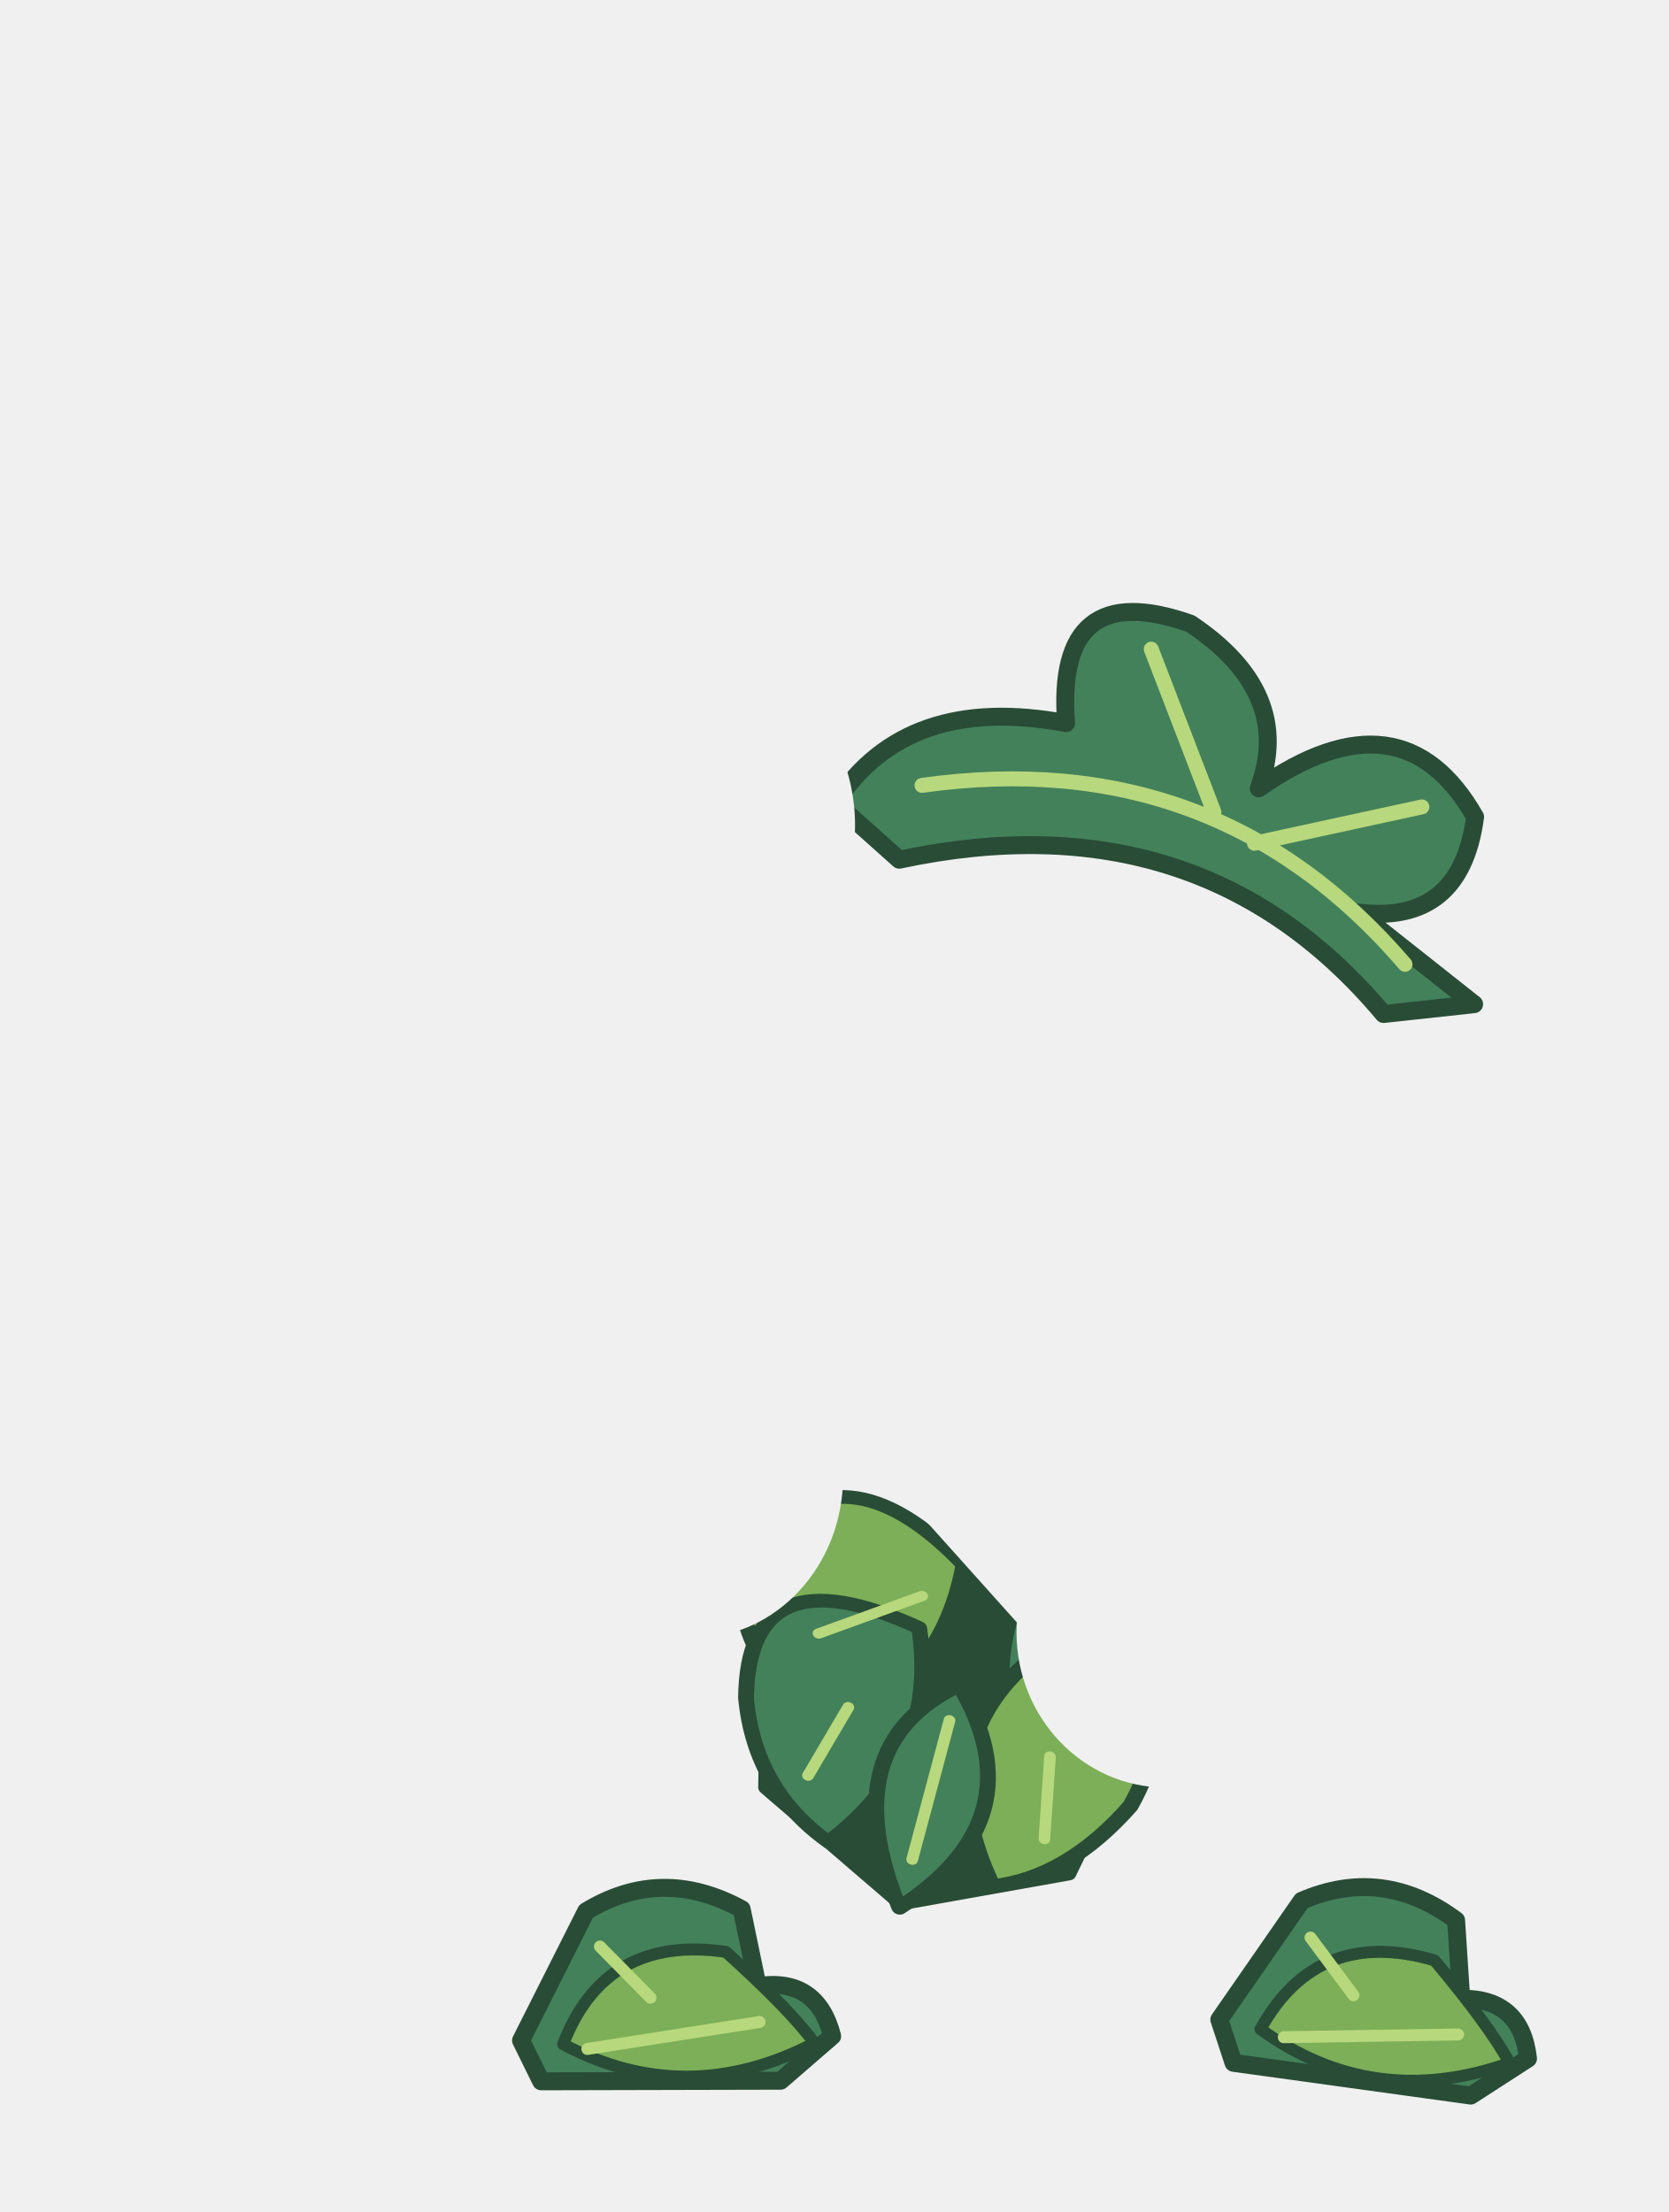
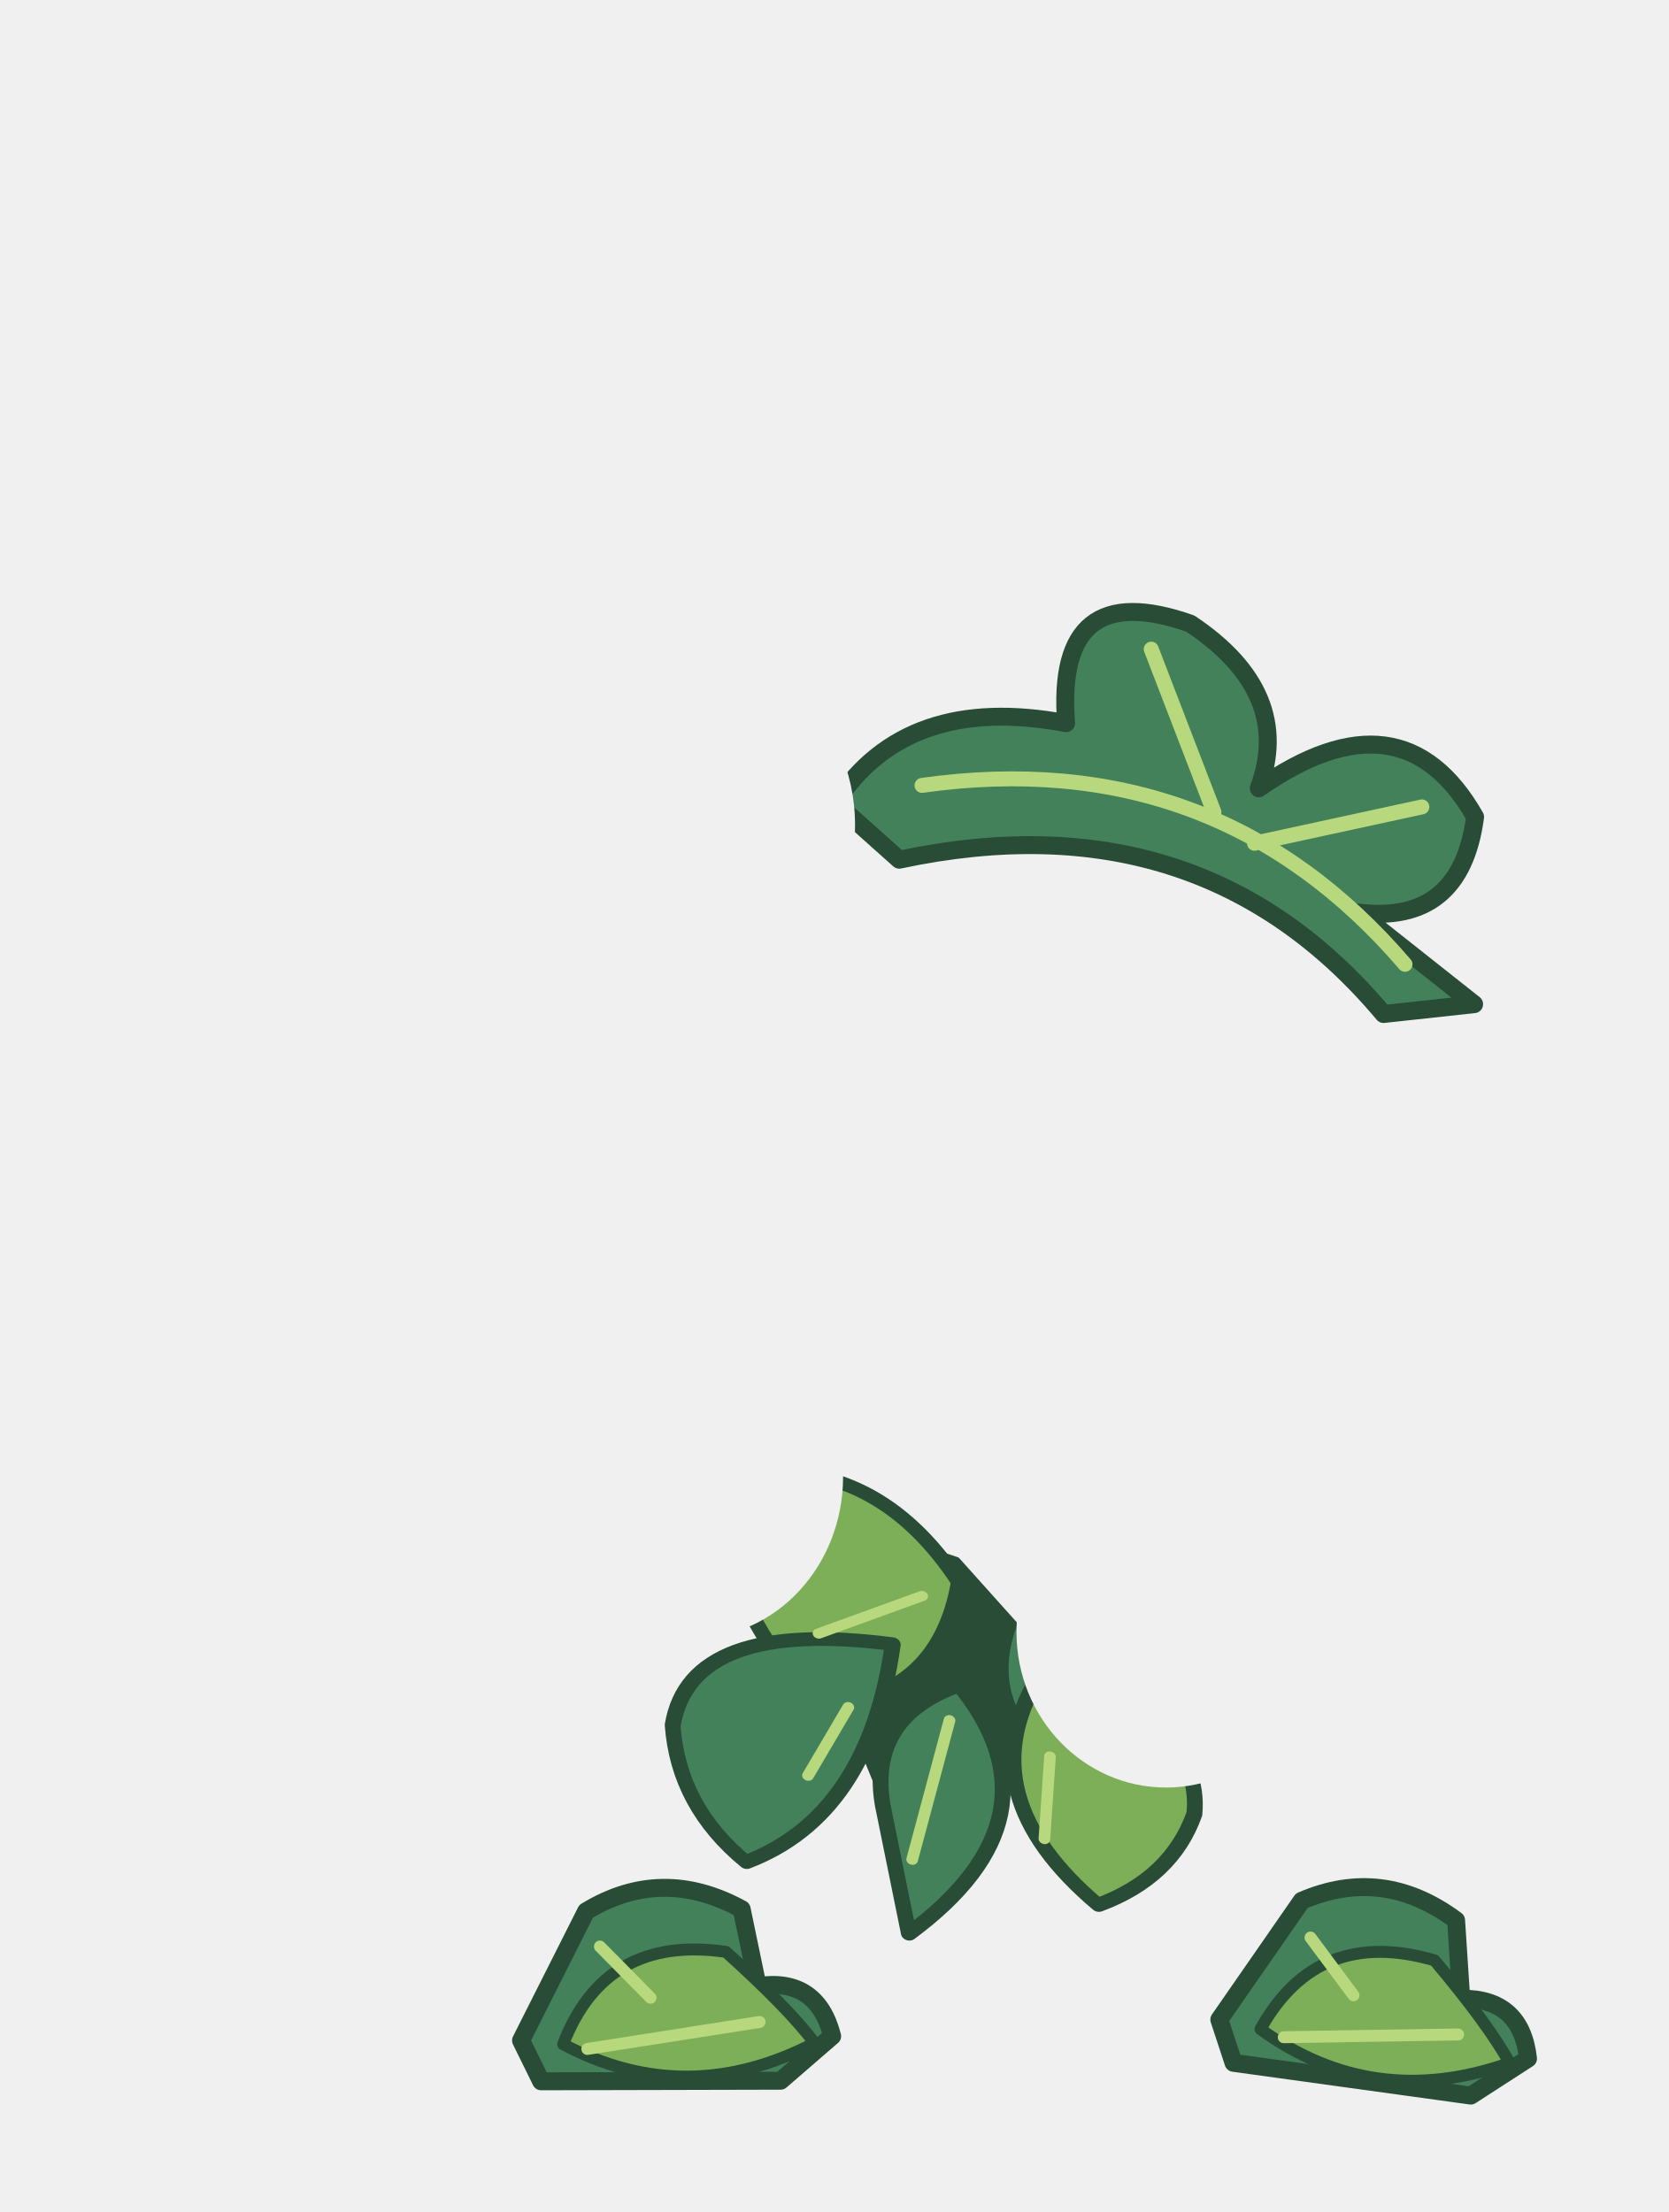
<svg xmlns="http://www.w3.org/2000/svg" width="279" height="370" viewBox="0 0 279 370" data-armor="leaf" data-phase="hurt" data-frame="3">
  <defs>
    <linearGradient id="metal" x1="0" y1="0" x2=".8" y2="1">
      <stop stop-color="#b7d87c" />
      <stop offset=".55" stop-color="#43815b" />
      <stop offset="1" stop-color="#b7d87c" />
    </linearGradient>
    <mask id="details" maskUnits="userSpaceOnUse" x="0" y="0" width="279" height="370">
      <rect width="279" height="370" fill="white" />
      <g fill="black">
        <ellipse data-protect="flower" cx="108" cy="138" rx="35" ry="33" />
        <ellipse data-protect="paw" cx="116" cy="247" rx="25" ry="27" />
        <ellipse data-protect="paw" cx="195" cy="273" rx="25" ry="26" />
        <polygon data-protect="scarf" points="90,224 150,249 176,278 210,247" />
      </g>
    </mask>
  </defs>
  <g mask="url(#details)">
    <g transform="translate(112 338) rotate(-3)">
      <g data-part="boot">
        <path d="M-13 -19Q0 -26 13 -18L15 -5Q25 -6 27 4L18 11L-22 9L-25 2Z" fill="#43815b" stroke="#294c36" stroke-width="3" stroke-linejoin="round" stroke-linecap="round" />
        <path d="M-18 3Q-10 -15 10 -11Q20 -1 24 5Q2 15 -18 3Z" fill="#7caf57" stroke="#294c36" stroke-width="2" stroke-linejoin="round" stroke-linecap="round" />
        <path d="M-14 4L15 1M-11 -13L-3 -4" fill="none" stroke="#b7d87c" stroke-width="2" stroke-linejoin="round" stroke-linecap="round" />
      </g>
    </g>
    <g transform="translate(229 338) rotate(5)">
      <g data-part="boot">
        <path d="M-13 -19Q0 -26 13 -18L15 -5Q25 -6 27 4L18 11L-22 9L-25 2Z" fill="#43815b" stroke="#294c36" stroke-width="3" stroke-linejoin="round" stroke-linecap="round" />
        <path d="M-18 3Q-10 -15 10 -11Q20 -1 24 5Q2 15 -18 3Z" fill="#7caf57" stroke="#294c36" stroke-width="2" stroke-linejoin="round" stroke-linecap="round" />
        <path d="M-14 4L15 1M-11 -13L-3 -4" fill="none" stroke="#b7d87c" stroke-width="2" stroke-linejoin="round" stroke-linecap="round" />
      </g>
    </g>
    <g transform="translate(159 287) rotate(15)">
      <g data-part="chestplate" transform="scale(0.89 0.7555556)">
-         <path d="M-29 -39Q0 -29 31 -39L35 -10L29 27L0 43L-30 26L-37 -7Z" fill="#294c36" stroke="#294c36" stroke-width="3" stroke-linejoin="round" stroke-linecap="round" />
-         <path d="M-5 -33Q-33 -53 -44 -25Q-48 -7 -25 10Q-3 -3 -5 -33Z" fill="#7caf57" stroke="#294c36" stroke-width="3" stroke-linejoin="round" stroke-linecap="round" />
-         <path d="M7 -34Q35 -51 44 -23Q41 -4 22 11Q2 -5 7 -34Z" fill="#43815b" stroke="#294c36" stroke-width="3" stroke-linejoin="round" stroke-linecap="round" />
-         <path d="M-10 -17Q-45 -24 -38 8Q-32 27 -16 34Q0 10 -10 -17Z" fill="#43815b" stroke="#294c36" stroke-width="3" stroke-linejoin="round" stroke-linecap="round" />
-         <path d="M12 -17Q44 -23 37 9Q29 28 16 34Q-3 8 12 -17Z" fill="#7caf57" stroke="#294c36" stroke-width="3" stroke-linejoin="round" stroke-linecap="round" />
-         <path d="M0 -7Q-20 13 0 44Q21 17 0 -7Z" fill="#43815b" stroke="#294c36" stroke-width="3" stroke-linejoin="round" stroke-linecap="round" />
+         <path d="M-9 -33L5 -32L13 19L-3 28L-14 11Z" fill="#294c36" stroke="#294c36" stroke-width="3" stroke-linejoin="round" stroke-linecap="round" />
+         <path d="M-5 -29Q-26 -51 -49 -40Q-52 -13 -24 5Q-3 -3 -5 -29Z" fill="#7caf57" stroke="#294c36" stroke-width="3" stroke-linejoin="round" stroke-linecap="round" />
+         <path d="M7 -29Q32 -55 48 -43Q54 -19 22 5Q2 -5 7 -29Z" fill="#43815b" stroke="#294c36" stroke-width="3" stroke-linejoin="round" stroke-linecap="round" />
+         <path d="M-14 -12Q-52 -6 -50 18Q-45 35 -30 43Q-10 26 -14 -12Z" fill="#43815b" stroke="#294c36" stroke-width="3" stroke-linejoin="round" stroke-linecap="round" />
+         <path d="M14 -13Q46 -14 49 7Q48 22 36 32Q7 16 14 -13Z" fill="#7caf57" stroke="#294c36" stroke-width="3" stroke-linejoin="round" stroke-linecap="round" />
+         <path d="M0 -7Q-15 5 -8 23L3 49Q26 15 0 -7Z" fill="#43815b" stroke="#294c36" stroke-width="3" stroke-linejoin="round" stroke-linecap="round" />
        <path d="M0 1V33M-11 -24L-28 -10M12 -24L28 -10M-19 4L-23 21M20 3L23 21" fill="none" stroke="#b7d87c" stroke-width="2.2" stroke-linejoin="round" stroke-linecap="round" />
      </g>
    </g>
    <g transform="translate(187 178) rotate(17)">
      <g data-part="helmet">
        <path d="M-58 -28Q-52 -49 -25 -52Q-34 -75 -10 -74Q10 -68 9 -51Q27 -74 45 -57Q48 -39 31 -36L54 -27L40 -21Q0 -47 -45 -22Z" fill="#43815b" stroke="#294c36" stroke-width="3" stroke-linejoin="round" stroke-linecap="round" />
        <path d="M-15 -68L3 -45M36 -56L11 -42M-45 -35Q0 -56 41 -30" fill="none" stroke="#b7d87c" stroke-width="2.5" stroke-linejoin="round" stroke-linecap="round" />
      </g>
    </g>
  </g>
</svg>
